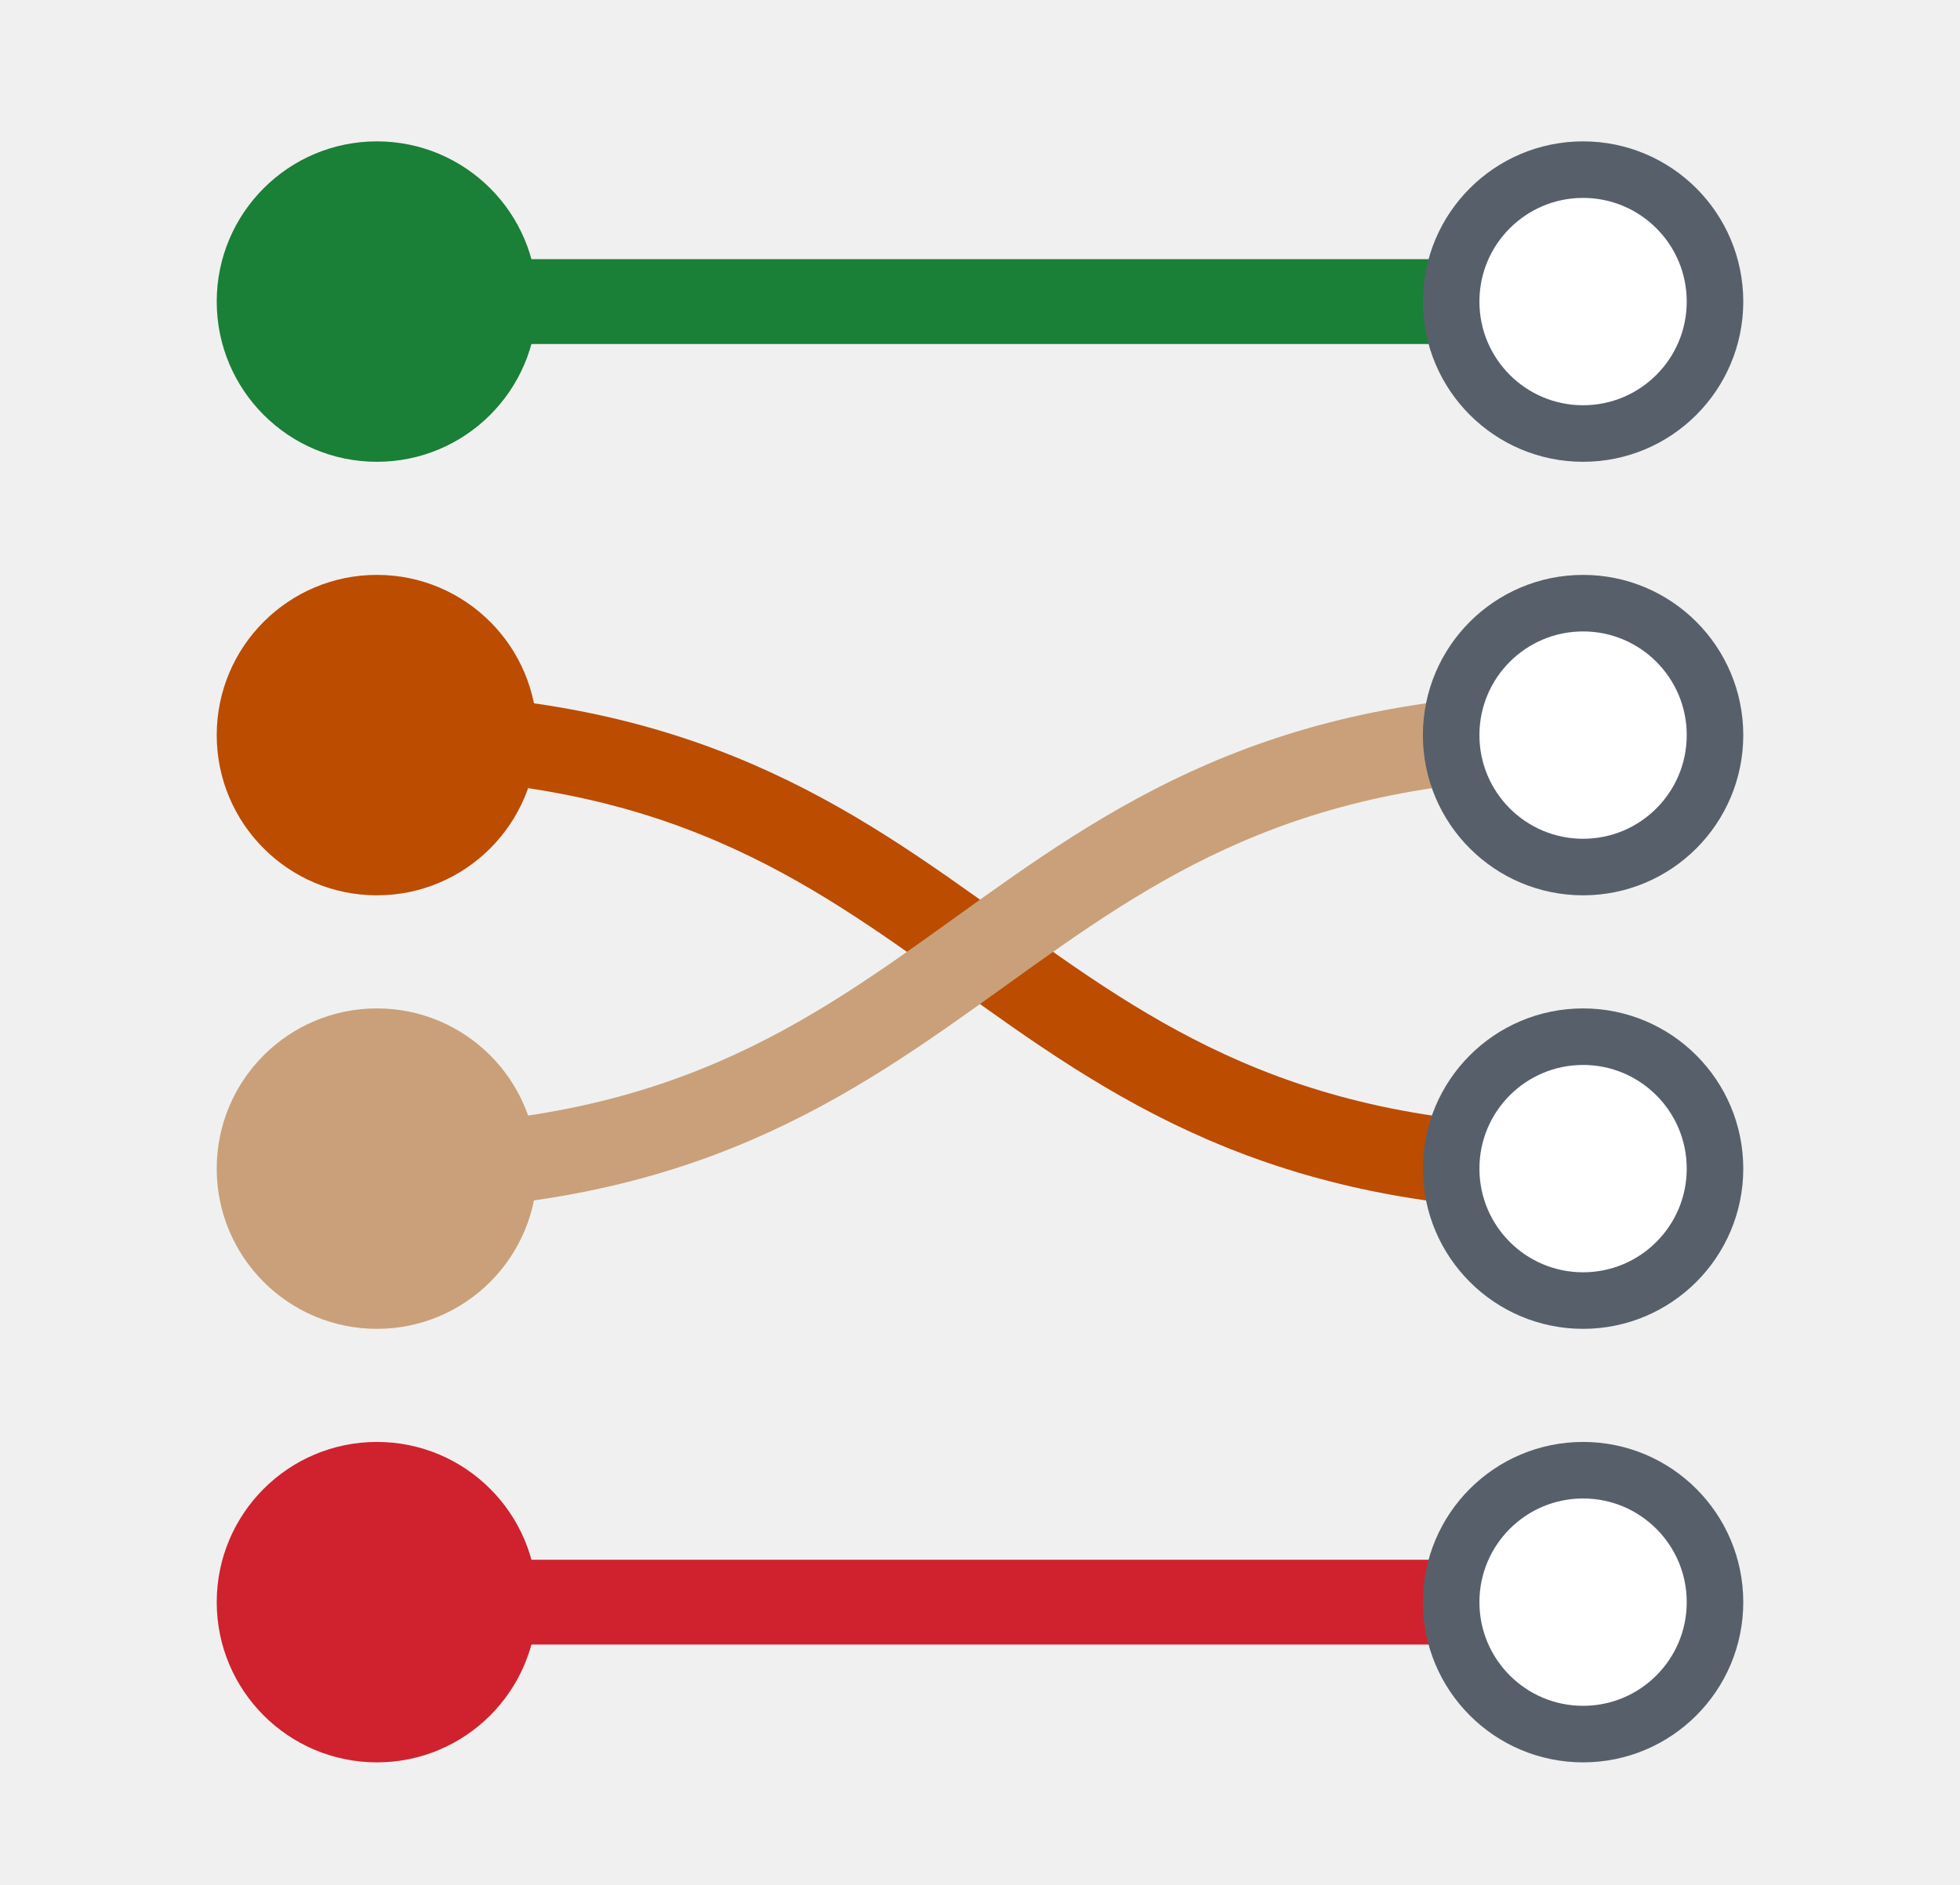
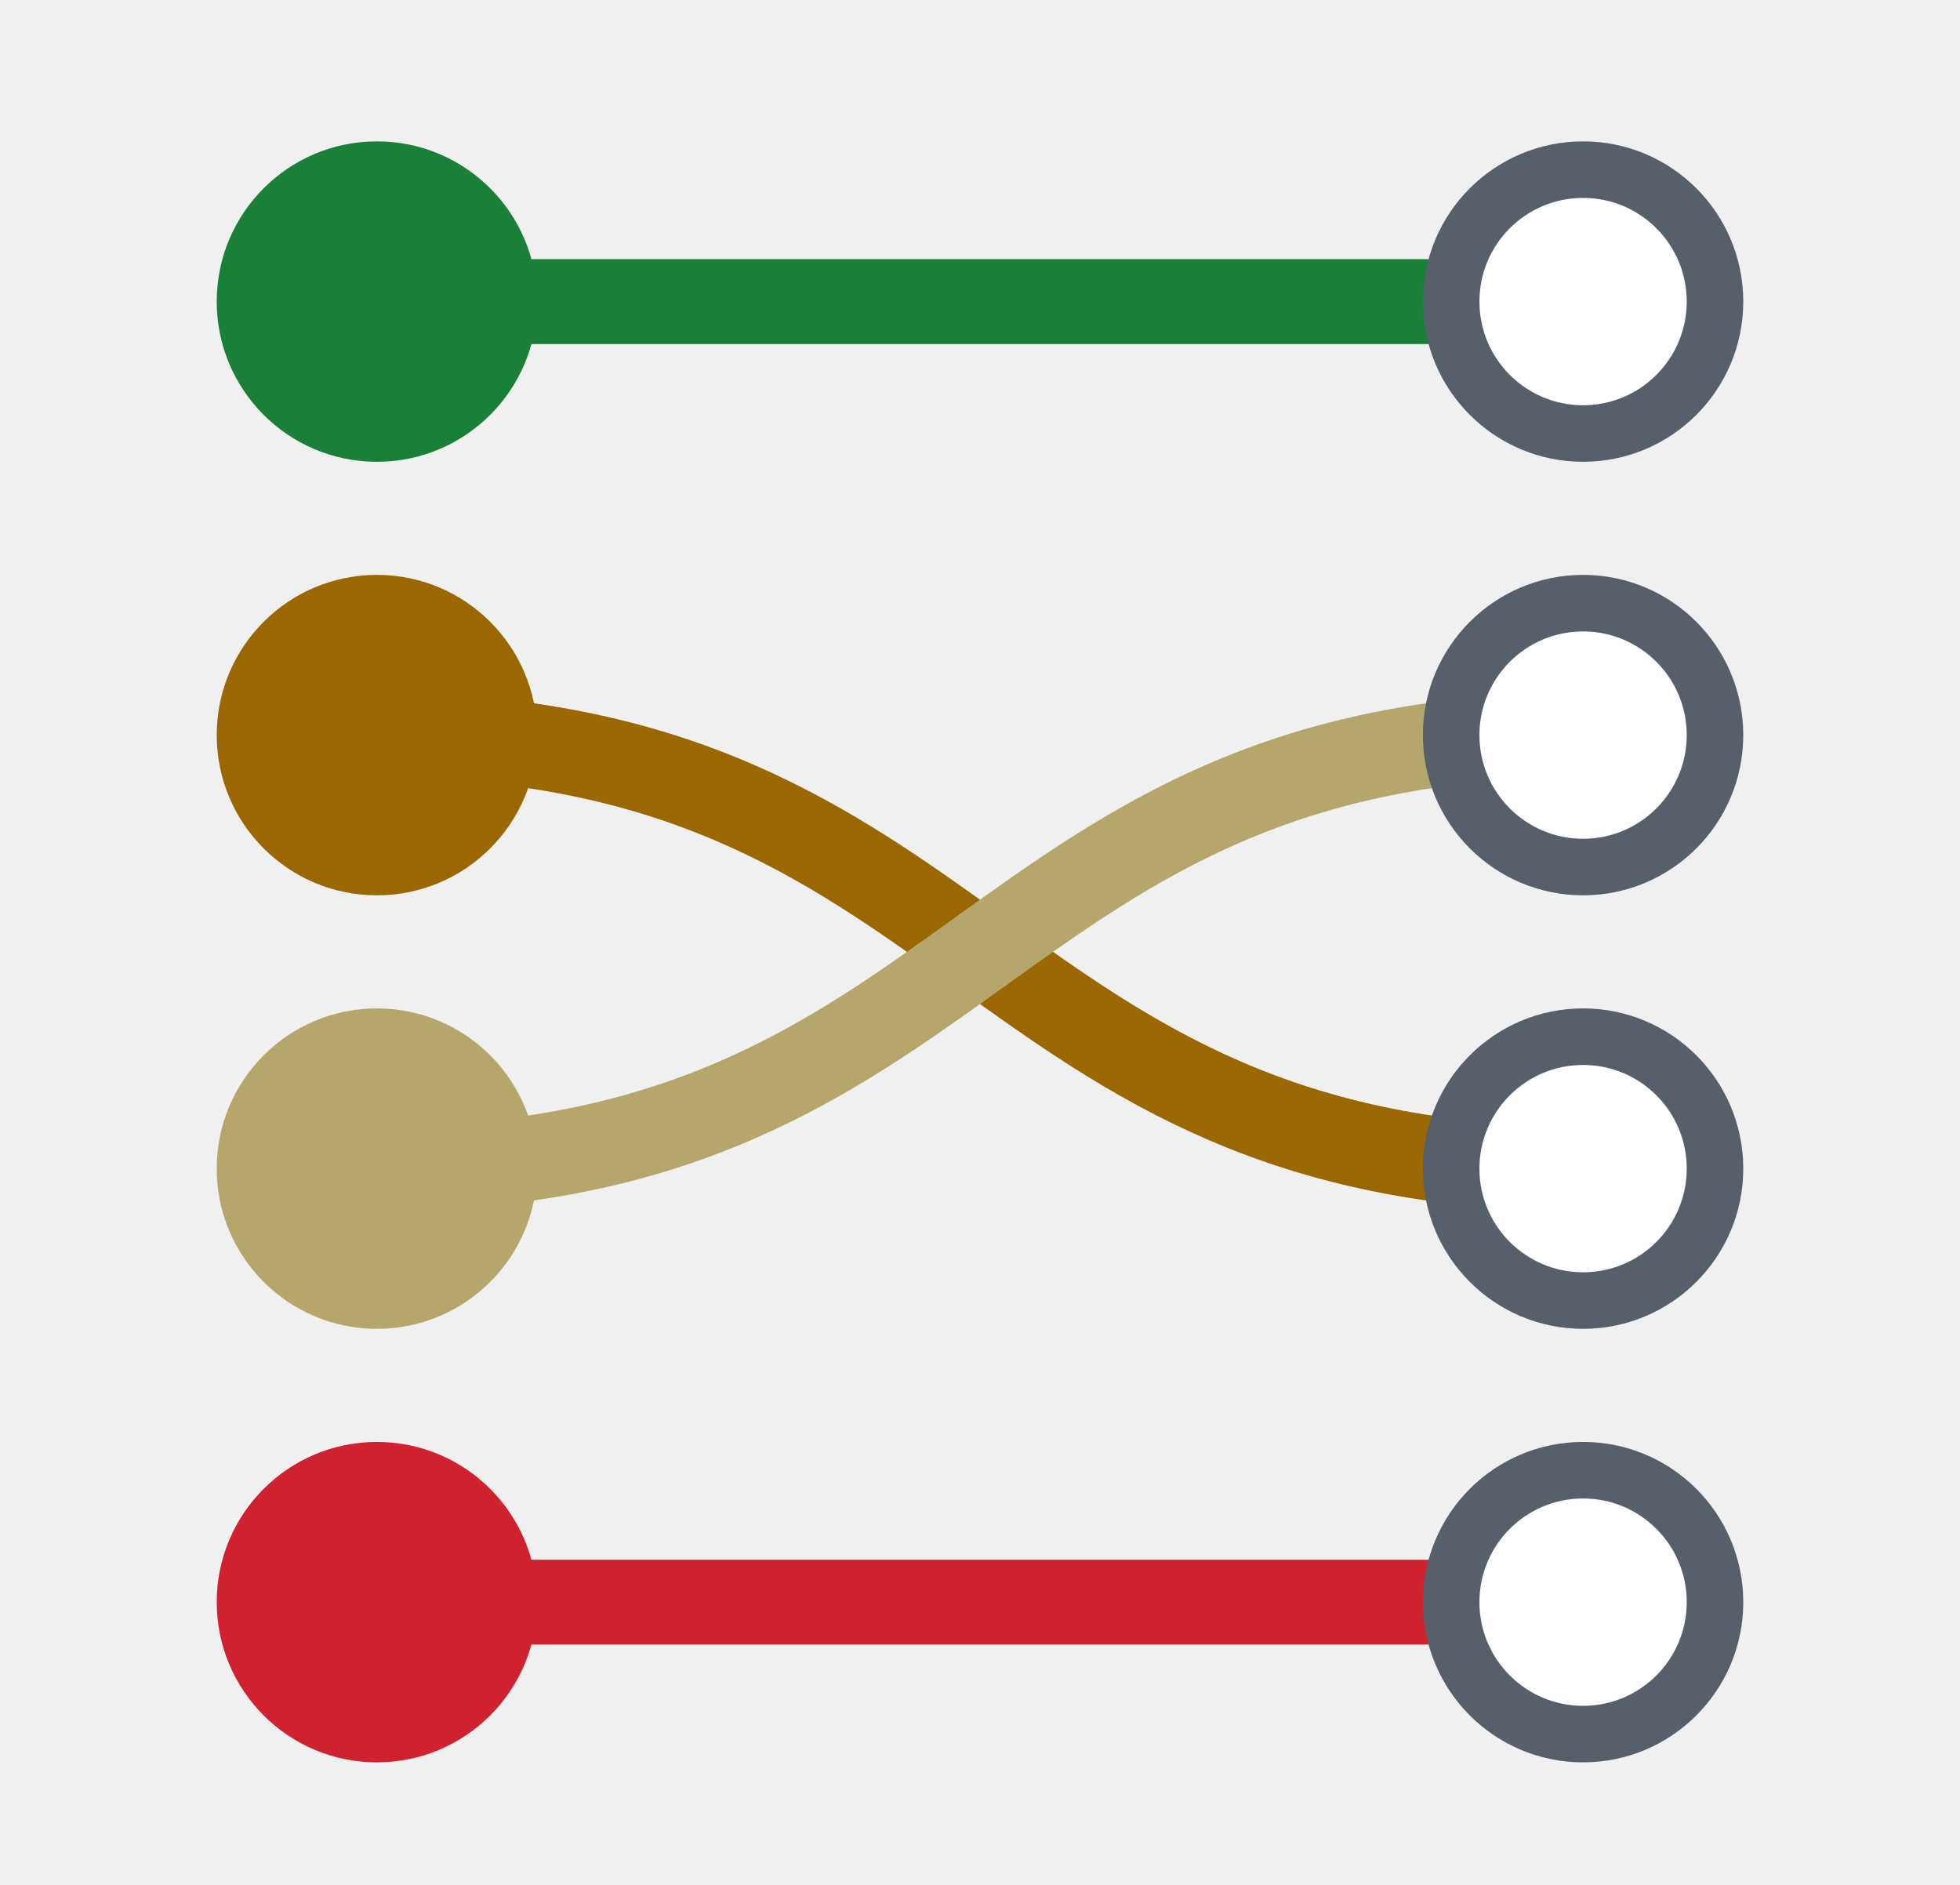
<svg xmlns="http://www.w3.org/2000/svg" viewBox="12 14 104 100" width="104" height="100" role="img" aria-label="Agent Switchboard logo">
  <g fill="none" stroke-width="4.5" stroke-linecap="round">
-     <path d="M32 53 C64 53 64 76 96 76" stroke="#bc4c00" />
-     <path d="M32 76 C64 76 64 53 96 53" stroke="#c9a07a" />
+     <path d="M32 53 C64 53 64 76 96 76" stroke="#9a6700" />
+     <path d="M32 76 C64 76 64 53 96 53" stroke="#b5a76b" />
    <path d="M32 30 H96" stroke="#1a7f37" />
    <path d="M32 99 H96" stroke="#cf222e" />
  </g>
  <g fill="#ffffff" stroke="#57606a" stroke-width="3">
    <circle cx="96" cy="30" r="7" />
    <circle cx="96" cy="53" r="7" />
    <circle cx="96" cy="76" r="7" />
    <circle cx="96" cy="99" r="7" />
  </g>
  <circle cx="32" cy="30" r="8.5" fill="#1a7f37" />
-   <circle cx="32" cy="53" r="8.5" fill="#bc4c00" />
-   <circle cx="32" cy="76" r="8.5" fill="#c9a07a" />
+   <circle cx="32" cy="53" r="8.5" fill="#9a6700" />
+   <circle cx="32" cy="76" r="8.5" fill="#b5a76b" />
  <circle cx="32" cy="99" r="8.5" fill="#cf222e" />
</svg>
